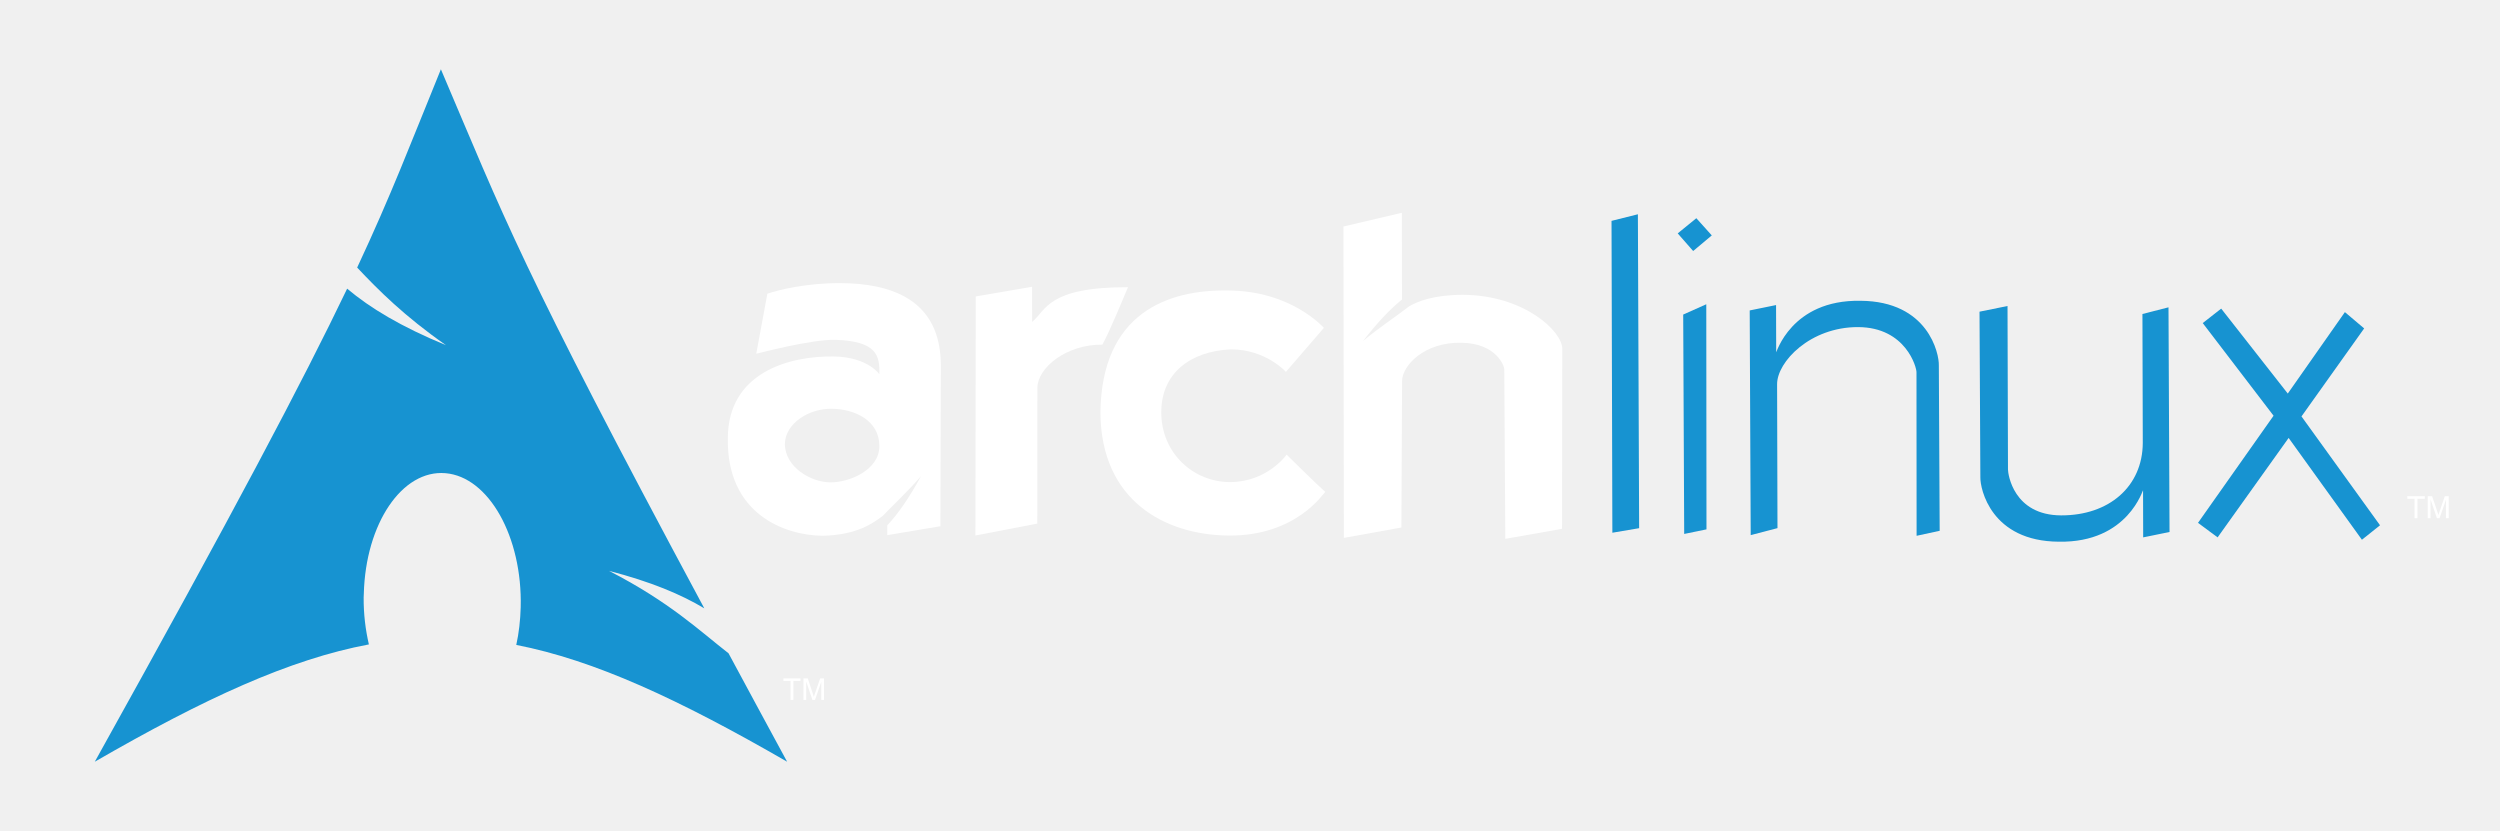
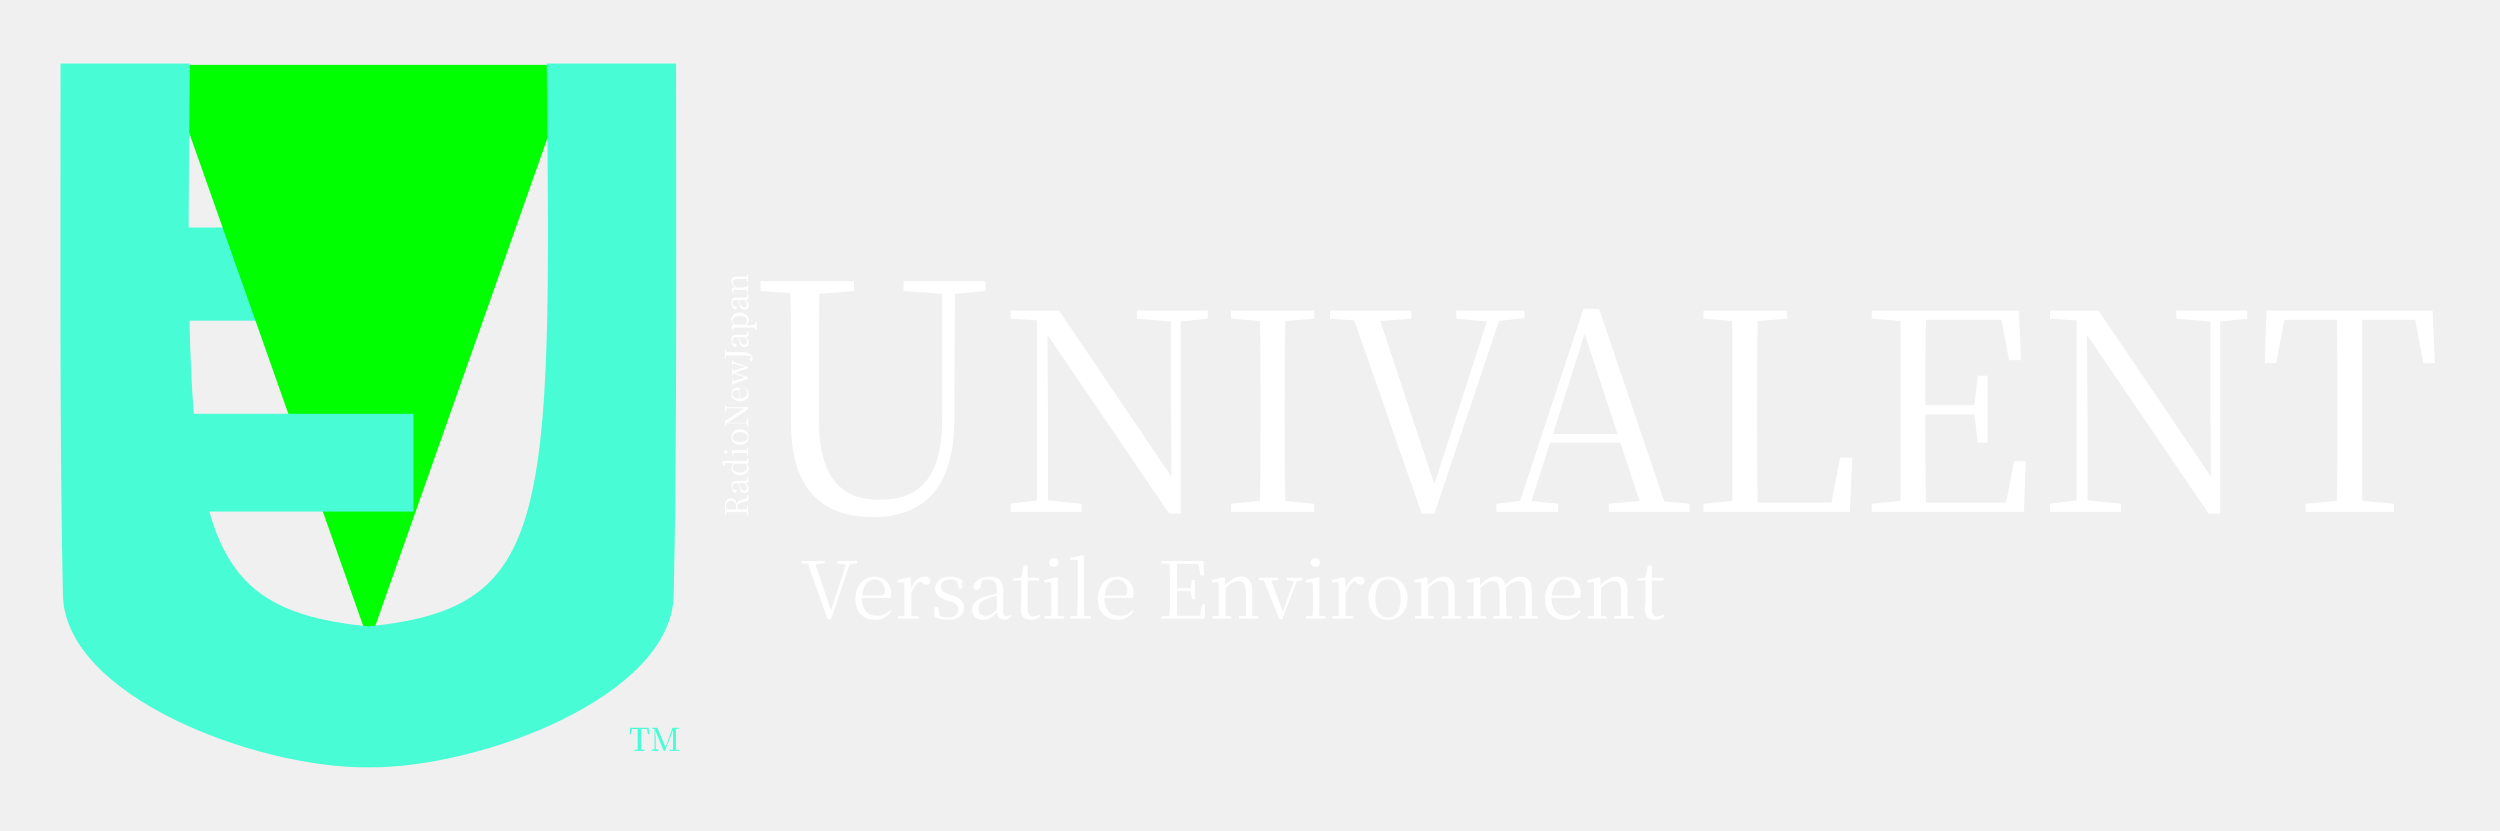
- <svg xmlns="http://www.w3.org/2000/svg" version="1.1" viewBox="0 0 256 85.085">
-   <g>
-     <path d="m85.988 28.992c-3.445-0.008-6.305 0.699-7.41 1.086l-1.137 6.144c-0.004 0.02 5.664-1.512 8.16-1.422 4.133 0.148 4.512 1.578 4.441 3.512 0.07 0.113-1.066-1.746-4.644-1.809-4.508-0.078-10.875 1.598-10.867 8.406-0.121 7.656 5.723 9.91 9.699 9.953 3.578-0.066 5.258-1.355 6.176-2.047 1.207-1.262 2.586-2.531 3.906-4.055-1.246 2.266-2.328 3.832-3.453 5.031v1.008l5.438-0.914 0.039-14.781c-0.059-2.09 1.199-10.094-10.348-10.113zm-0.781 12.867c2.254 0.031 4.836 1.141 4.84 3.816 0.012 2.434-3.047 3.738-5.035 3.719s-4.629-1.562-4.641-3.934c0.039-2.121 2.488-3.656 4.836-3.602z" fill="#fff" fill-rule="evenodd" />
-     <path d="m99.918 30.355-0.035 24.477 6.336-1.219 0.008-13.879c0.004-2.066 2.953-4.481 6.656-4.441 0.789-1.422 2.266-5.059 2.625-5.883-8.273-0.02-8.379 2.379-9.816 3.555-0.016-2.25-0.008-3.598-0.008-3.598z" fill="#fff" fill-rule="evenodd" />
-     <path d="m135.57 33.57c-0.062-0.027-3.305-3.793-9.824-3.824-6.106-0.102-12.953 2.266-13.062 12.504 0.051 9.004 6.578 12.523 13.098 12.59 6.977 0.074 9.754-4.363 9.922-4.473-0.832-0.723-3.953-3.812-3.953-3.812s-1.945 2.773-5.727 2.809c-3.777 0.039-7.066-2.922-7.109-7.047-0.051-4.125 3.019-6.363 7.137-6.543 3.57 0 5.625 2.305 5.625 2.305z" fill="#fff" fill-rule="evenodd" />
-     <path d="m143.55 21.789-5.981 1.406 0.043 31.883 5.891-1.062 0.07-15.004c0.012-1.574 2.273-3.992 6.055-3.914 3.613 0.039 4.418 2.41 4.41 2.707l0.105 17.371 5.809-1.027 0.023-18.418c0.035-1.773-3.883-5.516-10.184-5.543-2.996 0.004-4.656 0.684-5.5 1.184-1.441 1.117-3.094 2.184-4.715 3.547 1.5-1.926 2.758-3.258 3.988-4.246z" fill="#fff" fill-rule="evenodd" />
-     <path d="m165.02 22.617 2.699-0.676 0.129 32.145-2.742 0.465z" fill="#1793d1" fill-rule="evenodd" />
-     <path d="m172.36 32.211 2.363-1.055 0.02 23.051-2.281 0.469zm-0.562-8.312 1.906-1.555 1.582 1.762-1.906 1.598z" fill="#1793d1" fill-rule="evenodd" />
-     <path d="m179.17 31.789 2.699-0.551 0.012 4.82c0 0.207 1.48-5.383 8.625-5.258 6.938 0.039 8.07 5.406 8.031 6.613l0.086 16.941-2.363 0.512-0.012-16.734c0.027-0.488-1.082-4.621-5.984-4.637-4.898-0.016-8.297 3.559-8.289 5.844l0.039 14.742-2.742 0.715z" fill="#1793d1" fill-rule="evenodd" />
-     <path d="m222.16 54.477-2.699 0.551-0.012-4.816c0-0.207-1.484 5.383-8.625 5.258-6.938-0.039-8.07-5.41-8.035-6.613l-0.086-16.941 2.867-0.582 0.047 16.738c0 0.457 0.547 4.688 5.449 4.703 4.898 0.012 8.332-2.953 8.355-7.418l-0.035-13.203 2.668-0.684z" fill="#1793d1" fill-rule="evenodd" />
-     <path d="m227.45 31.602-1.891 1.48 7.254 9.488-7.738 10.969 2.008 1.488 7.273-10.184 7.504 10.426 1.855-1.48-8.043-11.148 6.418-9.012-1.973-1.668-5.848 8.34z" fill="#1793d1" fill-rule="evenodd" />
-     <path d="m45.148 7.094c-3.156 7.738-5.062 12.797-8.574 20.305 2.152 2.285 4.797 4.945 9.094 7.949-4.617-1.902-7.769-3.809-10.121-5.789-4.496 9.387-11.543 22.75-25.84 48.441 11.238-6.488 19.949-10.488 28.066-12.012-0.348-1.5-0.547-3.121-0.535-4.816l0.016-0.359c0.18-7.199 3.922-12.734 8.359-12.359s7.887 6.519 7.707 13.719c-0.035 1.355-0.188 2.66-0.453 3.867 8.031 1.57 16.648 5.562 27.734 11.961-2.188-4.023-4.137-7.652-6-11.105-2.938-2.277-5.996-5.234-12.242-8.441 4.293 1.117 7.367 2.402 9.762 3.84-18.945-35.27-20.477-39.957-26.973-55.199z" fill="#1793d1" fill-rule="evenodd" />
-     <path d="m247.25 53.062v-1.988h-0.742v-0.266h1.789v0.266h-0.746v1.988h-0.301" fill="#fff" />
-     <path d="m248.6 53.062v-2.254h0.449l0.535 1.598c0.051 0.148 0.086 0.258 0.109 0.332 0.023-0.082 0.062-0.203 0.117-0.359l0.539-1.57h0.402v2.254h-0.285v-1.887l-0.656 1.887h-0.27l-0.652-1.918v1.918h-0.289" fill="#fff" />
-     <path d="m80.949 71.672v-1.945h-0.727v-0.258h1.75v0.258h-0.73v1.945h-0.293" fill="#fff" />
-     <path d="m82.273 71.672v-2.203h0.441l0.52 1.559c0.051 0.145 0.086 0.254 0.105 0.328 0.027-0.082 0.066-0.199 0.117-0.355l0.527-1.531h0.395v2.203h-0.281v-1.844l-0.641 1.844h-0.266l-0.637-1.879v1.879h-0.281" fill="#fff" />
+ <svg xmlns="http://www.w3.org/2000/svg" width="256" height="85.085" viewBox="0 0 67.733 22.512" version="1.1" id="svg5">
+   <defs id="defs2" />
+   <g id="layer1" style="display:inline" transform="translate(-74.34792,-129.3198)">
+     <path id="path38088-7-3" style="display:inline;fill:#48fcd6;fill-opacity:1;stroke:#48fcd6;stroke-width:0;stroke-linecap:butt;stroke-linejoin:miter;stroke-miterlimit:4;stroke-dasharray:none;stroke-opacity:1" d="m 78.739,135.72 c 0,0.763 0,1.525 0,2.288 1.833,0 3.666,0 5.499,0 0,-0.841 0,-1.682 0,-2.523 -1.833,0 -3.666,0 -5.499,0 0,0.078 0,0.157 0,0.235 z" />
+     <path style="fill:#00ff00;fill-opacity:1;stroke:#00ff00;stroke-width:0.238;stroke-linecap:butt;stroke-linejoin:miter;stroke-miterlimit:4;stroke-dasharray:none;stroke-opacity:1" d="m 78.992,131.197 5.297,15.009 h 0.126 l 5.297,-15.009 z" id="path34535" />
+     <path style="display:inline;fill:#48fcd6;fill-opacity:1;stroke:#48fcd6;stroke-width:0;stroke-linecap:butt;stroke-linejoin:miter;stroke-miterlimit:4;stroke-dasharray:none;stroke-opacity:1" d="m 79.024,140.531 h 6.526 v 2.649 h -6.526 z" id="path38088-7" />
+     <path id="path18378" style="fill:#48fcd6;fill-opacity:1;stroke:#48fcd6;stroke-width:0.24;stroke-linecap:butt;stroke-linejoin:miter;stroke-miterlimit:4;stroke-dasharray:none;stroke-opacity:1" d="m 76.109,131.162 c 0,3.33 -0.03,10.248 0.064,14.286 0.061,2.621 5.08,4.542 8.091,4.542 v -3.586 c -5.019,-0.512 -5.019,-3.074 -4.892,-15.242 z m 13.173,0 c 0.126,12.168 0.126,14.73 -4.892,15.242 v 3.586 c 3.011,0 8.03,-1.921 8.091,-4.542 0.094,-4.039 0.064,-10.956 0.064,-14.286 z" />
+     <text xml:space="preserve" style="font-style:normal;font-variant:normal;font-weight:normal;font-stretch:normal;font-size:8.578px;line-height:1.25;font-family:'Noto Serif CJK JP';-inkscape-font-specification:'Noto Serif CJK JP';word-spacing:0px;fill:#ffffff;stroke-width:0.08" x="94.563" y="143.187" id="text3667">
+       <tspan id="tspan3665" style="font-style:normal;font-variant:normal;font-weight:normal;font-stretch:normal;font-size:8.578px;font-family:'Noto Serif CJK JP';-inkscape-font-specification:'Noto Serif CJK JP';fill:#ffffff;stroke-width:0.08" x="94.563" y="143.187">U<tspan style="font-size:7.506px;fill:#ffffff;stroke-width:0.08" id="tspan22177">NIVALENT</tspan>
+       </tspan>
+     </text>
+     <text xml:space="preserve" style="font-style:normal;font-variant:normal;font-weight:normal;font-stretch:normal;font-size:0.858px;line-height:1.25;font-family:'Noto Serif CJK JP';-inkscape-font-specification:'Noto Serif CJK JP';word-spacing:0px;fill:#ffffff;stroke-width:0.08" x="-143.336" y="94.616" id="text10857" transform="rotate(-90)">
+       <tspan id="tspan10855" style="font-style:normal;font-variant:normal;font-weight:normal;font-stretch:normal;font-size:0.858px;font-family:'Noto Serif CJK JP';-inkscape-font-specification:'Noto Serif CJK JP';fill:#ffffff;stroke-width:0.08" x="-143.336" y="94.616">RadioNewJapan</tspan>
+     </text>
+     <text xml:space="preserve" style="font-style:normal;font-variant:normal;font-weight:normal;font-stretch:normal;font-size:5.147px;line-height:1.25;font-family:'Noto Serif CJK JP';-inkscape-font-specification:'Noto Serif CJK JP';word-spacing:0px;stroke-width:0.08" x="112.939" y="147.208" id="text17629">
+       <tspan id="tspan17627" style="font-style:normal;font-variant:normal;font-weight:normal;font-stretch:normal;font-family:'Noto Serif CJK JP';-inkscape-font-specification:'Noto Serif CJK JP';stroke-width:0.08" x="112.939" y="147.208" />
+     </text>
+     <text xml:space="preserve" style="font-style:normal;font-variant:normal;font-weight:normal;font-stretch:normal;font-size:2.145px;line-height:1.25;font-family:'Noto Serif CJK JP';-inkscape-font-specification:'Noto Serif CJK JP';word-spacing:0px;fill:#ffffff;stroke-width:0.08" x="96.051" y="146.082" id="text26127">
+       <tspan style="font-style:normal;font-variant:normal;font-weight:normal;font-stretch:normal;font-family:'Noto Serif CJK JP';-inkscape-font-specification:'Noto Serif CJK JP';fill:#ffffff;stroke-width:0.08" x="96.051" y="146.082" id="tspan26151">Versatile Environment</tspan>
+     </text>
+     <text xml:space="preserve" style="font-style:normal;font-variant:normal;font-weight:normal;font-stretch:normal;font-size:0.858px;line-height:1.25;font-family:'Noto Serif CJK JP';-inkscape-font-specification:'Noto Serif CJK JP';word-spacing:0px;display:inline;fill:#48fcd6;fill-opacity:1;stroke-width:0.08" x="91.389" y="149.663" id="text10857-6">
+       <tspan id="tspan10855-9" style="font-style:normal;font-variant:normal;font-weight:normal;font-stretch:normal;font-size:0.858px;font-family:'Noto Serif CJK JP';-inkscape-font-specification:'Noto Serif CJK JP';fill:#48fcd6;fill-opacity:1;stroke-width:0.08" x="91.389" y="149.663">TM</tspan>
+     </text>
  </g>
</svg>
